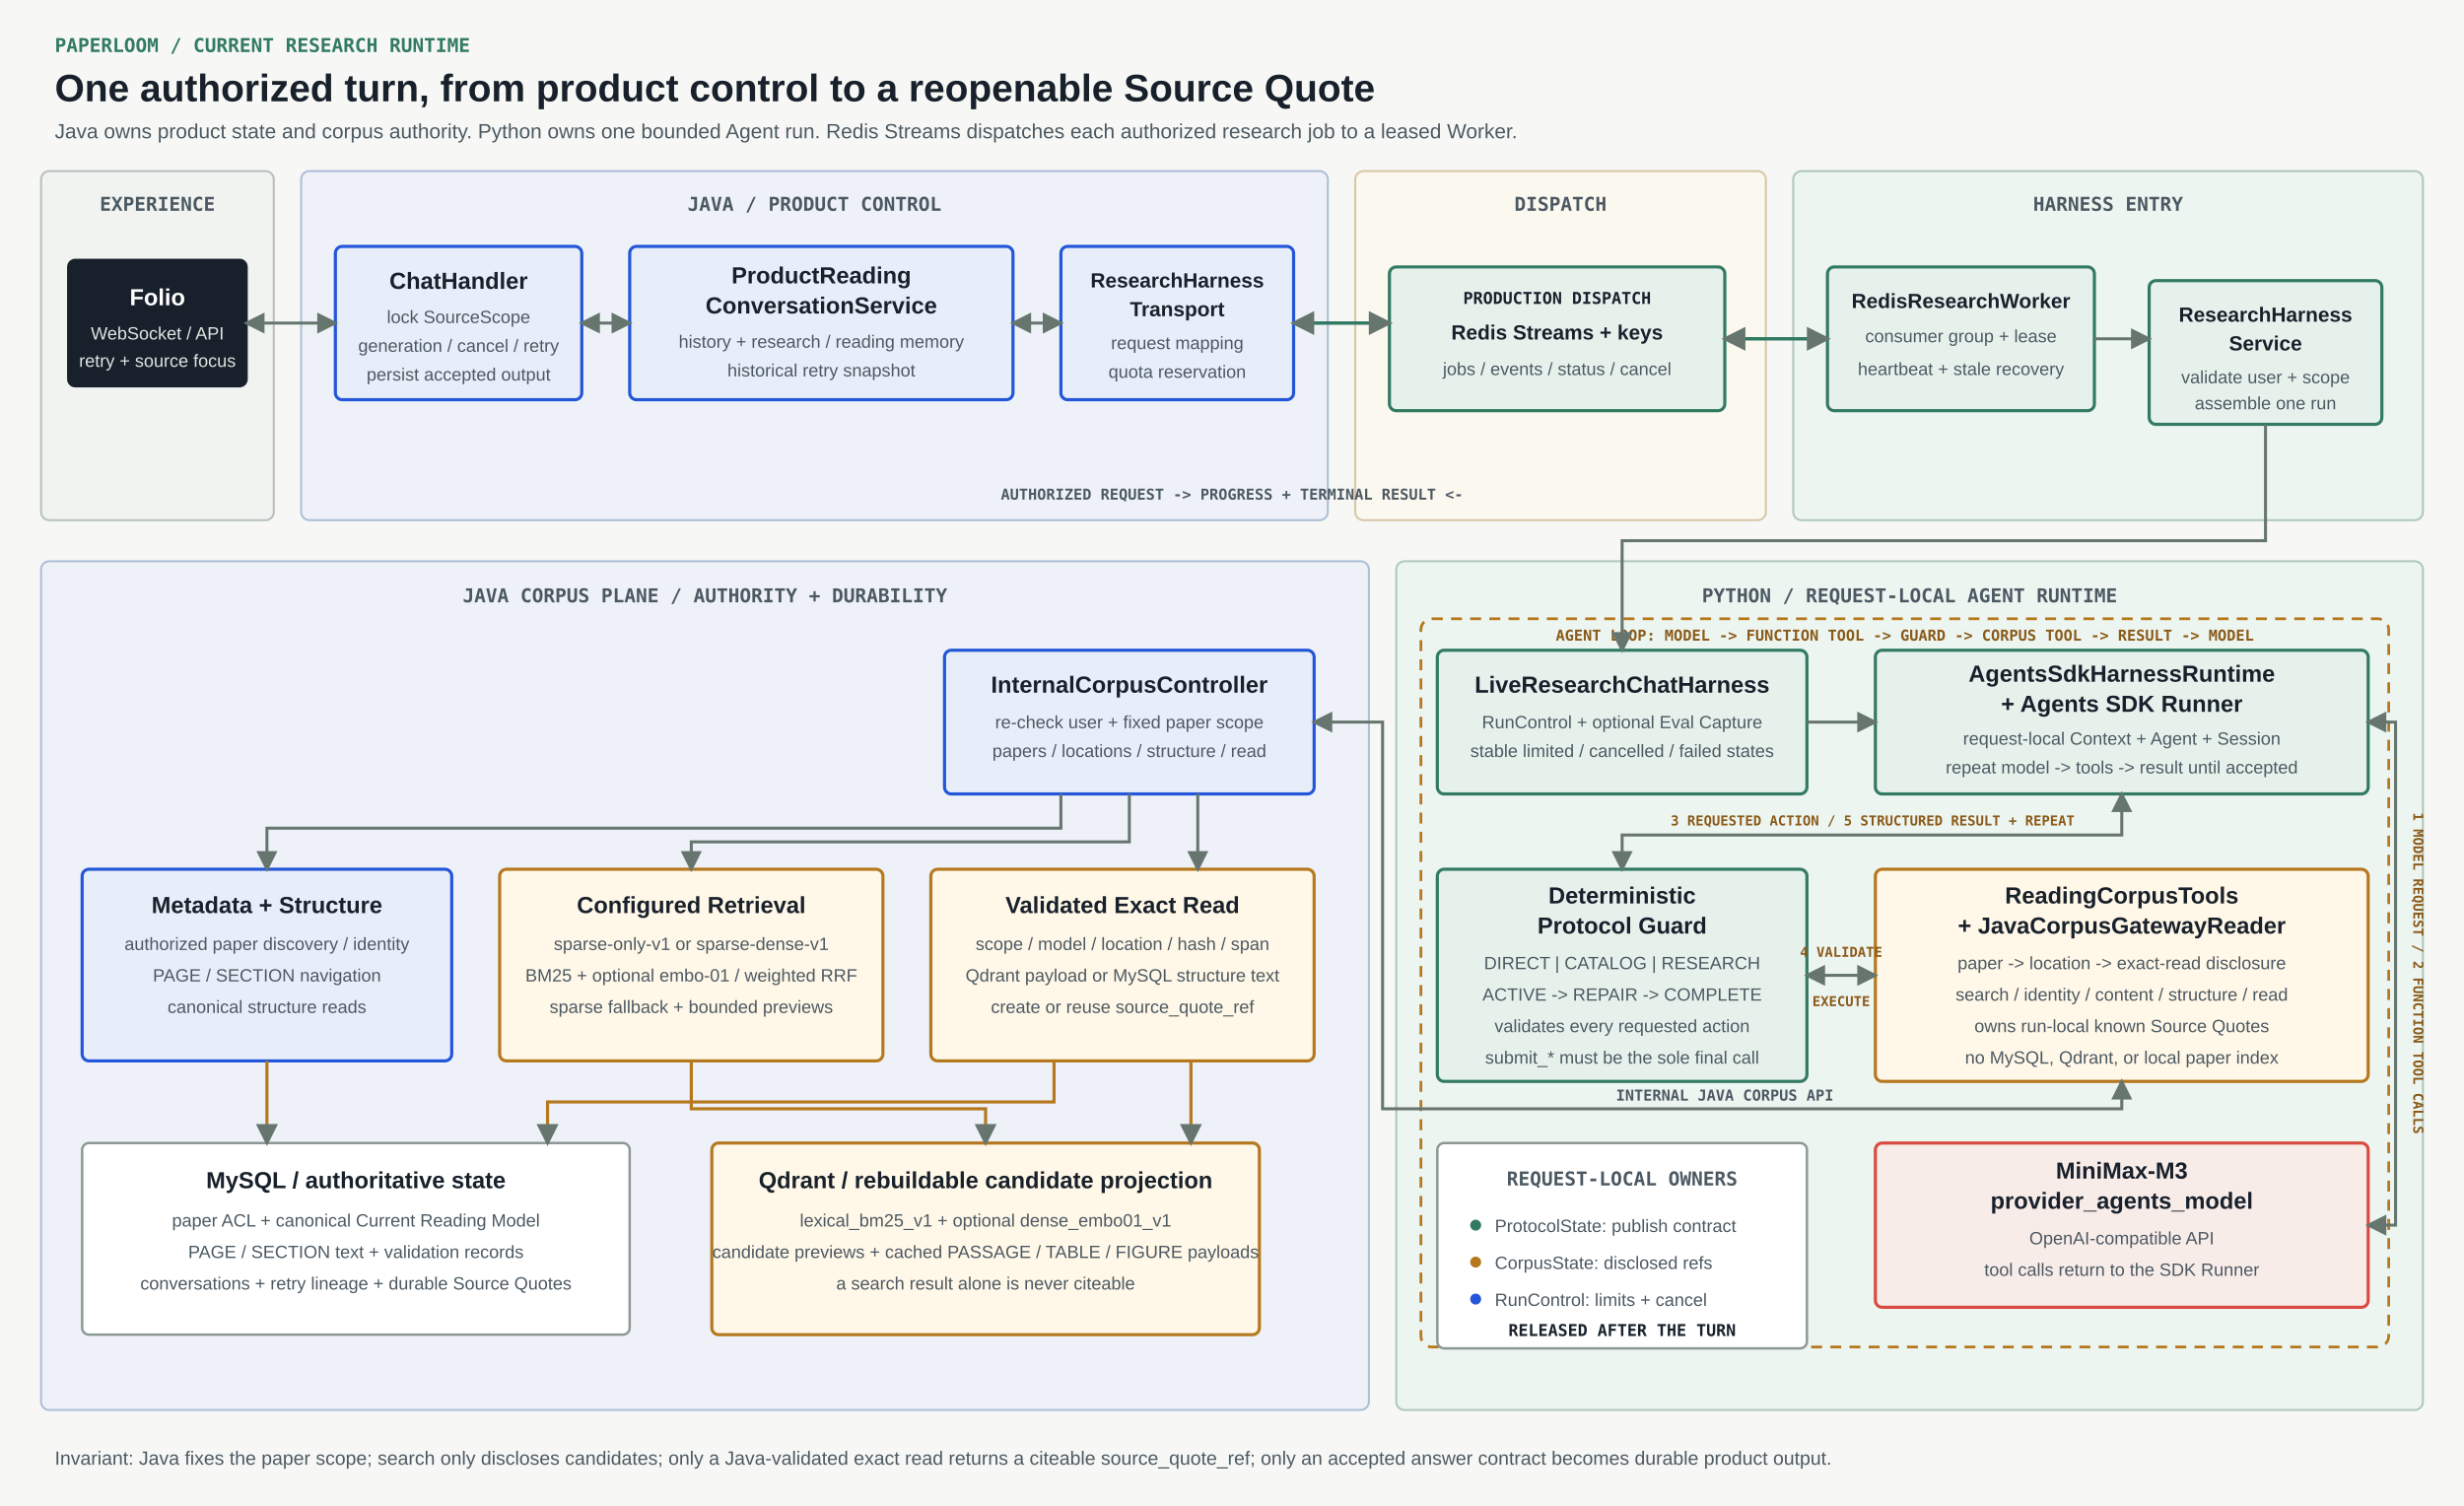
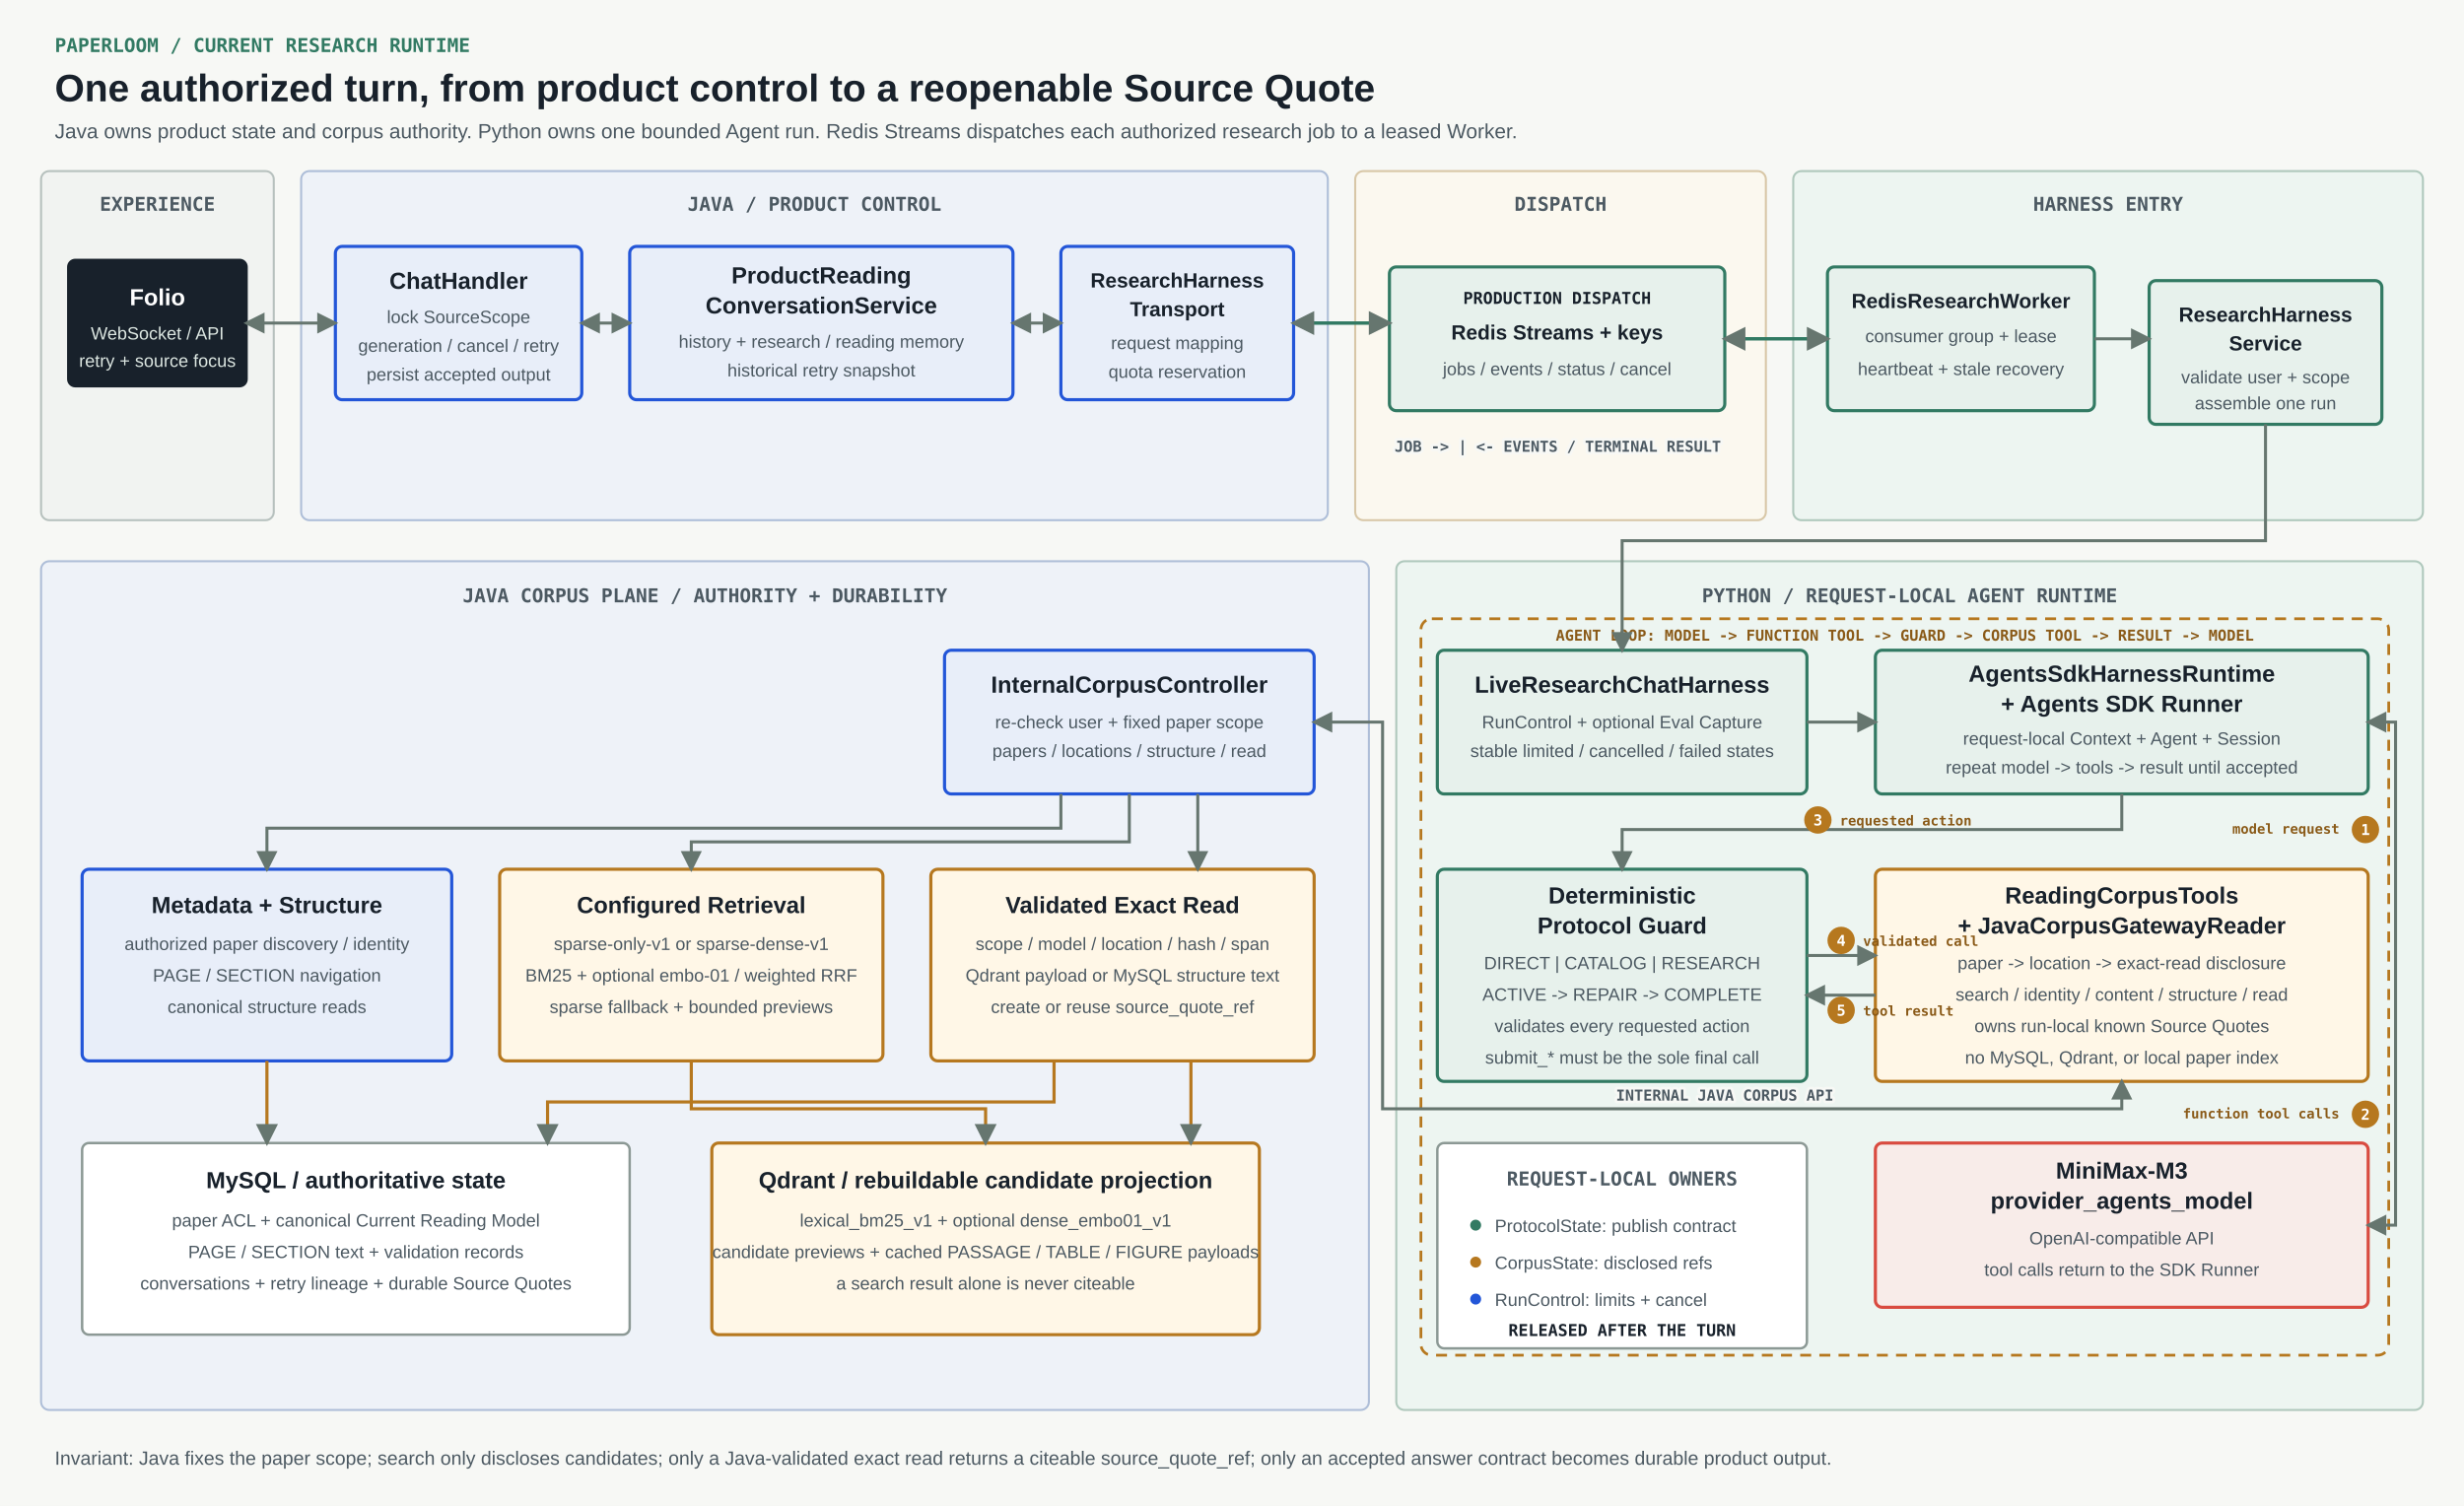
<svg xmlns="http://www.w3.org/2000/svg" width="1800" height="1100" viewBox="0 0 1800 1100" role="img" aria-labelledby="title description">
  <defs>
    <marker id="arrow-end" viewBox="0 0 10 10" refX="8.6" refY="5" markerWidth="7" markerHeight="7" orient="auto">
      <path d="M 0 0 L 10 5 L 0 10 z" fill="#66766f" />
    </marker>
    <marker id="arrow-start" viewBox="0 0 10 10" refX="1.4" refY="5" markerWidth="7" markerHeight="7" orient="auto">
      <path d="M 10 0 L 0 5 L 10 10 z" fill="#66766f" />
    </marker>
    <style>
      .canvas { fill: #f7f8f5; }
      .boundary-experience { fill: #f1f3f1; stroke: #b7c1be; stroke-width: 1.5; }
      .boundary-java { fill: #eef2f8; stroke: #aebed8; stroke-width: 1.5; }
      .boundary-dispatch { fill: #fbf8ef; stroke: #d8c7a7; stroke-width: 1.5; }
      .boundary-python { fill: #edf5f1; stroke: #afc8bc; stroke-width: 1.5; }
      .node-dark { fill: #18212b; stroke: #18212b; stroke-width: 2; }
      .node-blue { fill: #e8eef9; stroke: #2356d8; stroke-width: 2.3; }
      .node-green { fill: #e7f1ec; stroke: #327a63; stroke-width: 2.3; }
      .node-gold { fill: #fff7e7; stroke: #b6781f; stroke-width: 2.3; }
      .node-red { fill: #f8ece9; stroke: #d94b40; stroke-width: 2.3; }
      .node-white { fill: #ffffff; stroke: #8c9995; stroke-width: 1.8; }
      .edge { fill: none; stroke: #66766f; stroke-width: 2.2; marker-end: url(#arrow-end); }
      .edge-both { fill: none; stroke: #66766f; stroke-width: 2.2; marker-start: url(#arrow-start); marker-end: url(#arrow-end); }
      .edge-prod { fill: none; stroke: #327a63; stroke-width: 2.5; marker-start: url(#arrow-start); marker-end: url(#arrow-end); }
      .edge-fallback { fill: none; stroke: #8c9995; stroke-width: 2.2; stroke-dasharray: 7 6; marker-start: url(#arrow-start); marker-end: url(#arrow-end); }
      .edge-data { fill: none; stroke: #b6781f; stroke-width: 2.3; marker-end: url(#arrow-end); }
      .title { fill: #18212b; font: 700 28px Arial, sans-serif; }
      .subtitle { fill: #4c5962; font: 15px Arial, sans-serif; }
      .kicker { fill: #327a63; font: 700 14px "IBM Plex Mono", Consolas, monospace; }
      .group { fill: #4c5962; font: 700 14px "IBM Plex Mono", Consolas, monospace; }
      .node-title { fill: #18212b; font: 700 17px Arial, sans-serif; }
      .node-title-small { fill: #18212b; font: 700 15px Arial, sans-serif; }
      .node-title-light { fill: #ffffff; font: 700 17px Arial, sans-serif; }
      .node-copy { fill: #4c5962; font: 13px Arial, sans-serif; }
      .node-copy-light { fill: #dce6e1; font: 13px Arial, sans-serif; }
      .mono { fill: #18212b; font: 700 12px "IBM Plex Mono", Consolas, monospace; }
-       .edge-label { fill: #4c5962; font: 700 11px "IBM Plex Mono", Consolas, monospace; }
+       .edge-label { fill: #4c5962; font: 700 11px "IBM Plex Mono", Consolas, monospace; paint-order: stroke; stroke: #f7f8f5; stroke-width: 4px; stroke-linejoin: round; }
      .loop-boundary { fill: none; stroke: #b6781f; stroke-width: 2; stroke-dasharray: 8 6; }
      .loop-title { fill: #8a5a18; font: 700 11px "IBM Plex Mono", Consolas, monospace; }
-       .loop-label { fill: #8a5a18; font: 700 10px "IBM Plex Mono", Consolas, monospace; }
+       .loop-label { fill: #8a5a18; font: 700 10px "IBM Plex Mono", Consolas, monospace; paint-order: stroke; stroke: #edf5f1; stroke-width: 4px; stroke-linejoin: round; }
+       .step-badge { fill: #b6781f; }
+       .step-number { fill: #ffffff; font: 700 11px "IBM Plex Mono", Consolas, monospace; }
+       .step-copy { fill: #8a5a18; font: 700 10px "IBM Plex Mono", Consolas, monospace; }
+       .legend { fill: #4c5962; font: 12px Arial, sans-serif; }
      .footnote { fill: #4c5962; font: 14px Arial, sans-serif; }
      .bullet-blue { fill: #2356d8; }
      .bullet-green { fill: #327a63; }
      .bullet-gold { fill: #b6781f; }
    </style>
  </defs>
  <rect class="canvas" width="1800" height="1100" />
  <text class="kicker" x="40" y="38">PAPERLOOM / CURRENT RESEARCH RUNTIME</text>
  <text class="title" x="40" y="74">One authorized turn, from product control to a reopenable Source Quote</text>
  <text class="subtitle" x="40" y="101">Java owns product state and corpus authority. Python owns one bounded Agent run. Redis Streams dispatches each authorized research job to a leased Worker.</text>
  <rect class="boundary-experience" x="30" y="125" width="170" height="255" rx="6" />
  <rect class="boundary-java" x="220" y="125" width="750" height="255" rx="6" />
  <rect class="boundary-dispatch" x="990" y="125" width="300" height="255" rx="6" />
  <rect class="boundary-python" x="1310" y="125" width="460" height="255" rx="6" />
  <text class="group" x="115" y="154" text-anchor="middle">EXPERIENCE</text>
  <text class="group" x="595" y="154" text-anchor="middle">JAVA / PRODUCT CONTROL</text>
  <text class="group" x="1140" y="154" text-anchor="middle">DISPATCH</text>
  <text class="group" x="1540" y="154" text-anchor="middle">HARNESS ENTRY</text>
  <rect class="node-dark" x="50" y="190" width="130" height="92" rx="5" />
  <text class="node-title-light" x="115" y="223" text-anchor="middle">Folio</text>
  <text class="node-copy-light" x="115" y="248" text-anchor="middle">WebSocket / API</text>
  <text class="node-copy-light" x="115" y="268" text-anchor="middle">retry + source focus</text>
  <rect class="node-blue" x="245" y="180" width="180" height="112" rx="5" />
  <text class="node-title" x="335" y="211" text-anchor="middle">ChatHandler</text>
  <text class="node-copy" x="335" y="236" text-anchor="middle">lock SourceScope</text>
  <text class="node-copy" x="335" y="257" text-anchor="middle">generation / cancel / retry</text>
  <text class="node-copy" x="335" y="278" text-anchor="middle">persist accepted output</text>
  <rect class="node-blue" x="460" y="180" width="280" height="112" rx="5" />
  <text class="node-title" x="600" y="207" text-anchor="middle">ProductReading</text>
  <text class="node-title" x="600" y="229" text-anchor="middle">ConversationService</text>
  <text class="node-copy" x="600" y="254" text-anchor="middle">history + research / reading memory</text>
  <text class="node-copy" x="600" y="275" text-anchor="middle">historical retry snapshot</text>
  <rect class="node-blue" x="775" y="180" width="170" height="112" rx="5" />
  <text class="node-title-small" x="860" y="210" text-anchor="middle">ResearchHarness</text>
  <text class="node-title-small" x="860" y="231" text-anchor="middle">Transport</text>
  <text class="node-copy" x="860" y="255" text-anchor="middle">request mapping</text>
  <text class="node-copy" x="860" y="276" text-anchor="middle">quota reservation</text>
  <rect class="node-green" x="1015" y="195" width="245" height="105" rx="5" />
  <text class="mono" x="1137.5" y="222" text-anchor="middle">PRODUCTION DISPATCH</text>
  <text class="node-title-small" x="1137.5" y="248" text-anchor="middle">Redis Streams + keys</text>
  <text class="node-copy" x="1137.5" y="274" text-anchor="middle">jobs / events / status / cancel</text>
  <rect class="node-green" x="1335" y="195" width="195" height="105" rx="5" />
  <text class="node-title-small" x="1432.5" y="225" text-anchor="middle">RedisResearchWorker</text>
  <text class="node-copy" x="1432.5" y="250" text-anchor="middle">consumer group + lease</text>
  <text class="node-copy" x="1432.5" y="274" text-anchor="middle">heartbeat + stale recovery</text>
  <rect class="node-green" x="1570" y="205" width="170" height="105" rx="5" />
  <text class="node-title-small" x="1655" y="235" text-anchor="middle">ResearchHarness</text>
  <text class="node-title-small" x="1655" y="256" text-anchor="middle">Service</text>
  <text class="node-copy" x="1655" y="280" text-anchor="middle">validate user + scope</text>
  <text class="node-copy" x="1655" y="299" text-anchor="middle">assemble one run</text>
  <path class="edge-both" d="M 180 236 L 245 236" />
  <path class="edge-both" d="M 425 236 L 460 236" />
  <path class="edge-both" d="M 740 236 L 775 236" />
  <path class="edge-prod" d="M 945 236 L 1015 236" />
  <path class="edge-prod" d="M 1260 247.5 L 1335 247.5" />
  <path class="edge" d="M 1530 247.5 L 1570 247.5" />
-   <text class="edge-label" x="900" y="365" text-anchor="middle">AUTHORIZED REQUEST  -&gt;    PROGRESS + TERMINAL RESULT  &lt;-</text>
+   <text class="edge-label" x="1138" y="330" text-anchor="middle">JOB -&gt;   |   &lt;- EVENTS / TERMINAL RESULT</text>
  <rect class="boundary-java" x="30" y="410" width="970" height="620" rx="6" />
  <rect class="boundary-python" x="1020" y="410" width="750" height="620" rx="6" />
  <text class="group" x="515" y="440" text-anchor="middle">JAVA CORPUS PLANE / AUTHORITY + DURABILITY</text>
  <text class="group" x="1395" y="440" text-anchor="middle">PYTHON / REQUEST-LOCAL AGENT RUNTIME</text>
-   <rect class="loop-boundary" x="1038" y="452" width="707" height="532" rx="8" />
+   <rect class="loop-boundary" x="1038" y="452" width="707" height="538" rx="8" />
  <text class="loop-title" x="1391.5" y="468" text-anchor="middle">AGENT LOOP: MODEL -&gt; FUNCTION TOOL -&gt; GUARD -&gt; CORPUS TOOL -&gt; RESULT -&gt; MODEL</text>
  <rect class="node-blue" x="690" y="475" width="270" height="105" rx="5" />
  <text class="node-title" x="825" y="506" text-anchor="middle">InternalCorpusController</text>
  <text class="node-copy" x="825" y="532" text-anchor="middle">re-check user + fixed paper scope</text>
  <text class="node-copy" x="825" y="553" text-anchor="middle">papers / locations / structure / read</text>
  <rect class="node-green" x="1050" y="475" width="270" height="105" rx="5" />
  <text class="node-title" x="1185" y="506" text-anchor="middle">LiveResearchChatHarness</text>
  <text class="node-copy" x="1185" y="532" text-anchor="middle">RunControl + optional Eval Capture</text>
  <text class="node-copy" x="1185" y="553" text-anchor="middle">stable limited / cancelled / failed states</text>
  <rect class="node-green" x="1370" y="475" width="360" height="105" rx="5" />
  <text class="node-title" x="1550" y="498" text-anchor="middle">AgentsSdkHarnessRuntime</text>
  <text class="node-title" x="1550" y="520" text-anchor="middle">+ Agents SDK Runner</text>
  <text class="node-copy" x="1550" y="544" text-anchor="middle">request-local Context + Agent + Session</text>
  <text class="node-copy" x="1550" y="565" text-anchor="middle">repeat model -&gt; tools -&gt; result until accepted</text>
  <path class="edge" d="M 1655 310 L 1655 395 L 1185 395 L 1185 475" />
  <path class="edge" d="M 1320 527.5 L 1370 527.5" />
  <rect class="node-green" x="1050" y="635" width="270" height="155" rx="5" />
  <text class="node-title" x="1185" y="660" text-anchor="middle">Deterministic</text>
  <text class="node-title" x="1185" y="682" text-anchor="middle">Protocol Guard</text>
  <text class="node-copy" x="1185" y="708" text-anchor="middle">DIRECT | CATALOG | RESEARCH</text>
  <text class="node-copy" x="1185" y="731" text-anchor="middle">ACTIVE -&gt; REPAIR -&gt; COMPLETE</text>
  <text class="node-copy" x="1185" y="754" text-anchor="middle">validates every requested action</text>
  <text class="node-copy" x="1185" y="777" text-anchor="middle">submit_* must be the sole final call</text>
  <rect class="node-gold" x="1370" y="635" width="360" height="155" rx="5" />
  <text class="node-title" x="1550" y="660" text-anchor="middle">ReadingCorpusTools</text>
  <text class="node-title" x="1550" y="682" text-anchor="middle">+ JavaCorpusGatewayReader</text>
  <text class="node-copy" x="1550" y="708" text-anchor="middle">paper -&gt; location -&gt; exact-read disclosure</text>
  <text class="node-copy" x="1550" y="731" text-anchor="middle">search / identity / content / structure / read</text>
  <text class="node-copy" x="1550" y="754" text-anchor="middle">owns run-local known Source Quotes</text>
  <text class="node-copy" x="1550" y="777" text-anchor="middle">no MySQL, Qdrant, or local paper index</text>
-   <path class="edge-both" d="M 1550 580 L 1550 610 L 1185 610 L 1185 635" />
-   <path class="edge-both" d="M 1320 712.5 L 1370 712.5" />
+   <path class="edge" d="M 1550 580 L 1550 606 L 1185 606 L 1185 635" />
+   <path class="edge" d="M 1320 698 L 1370 698" />
+   <path class="edge" d="M 1370 727 L 1320 727" />
  <path class="edge-both" d="M 1550 790 L 1550 810 L 1010 810 L 1010 527.5 L 960 527.5" />
-   <text class="loop-label" x="1368" y="603" text-anchor="middle">3 REQUESTED ACTION / 5 STRUCTURED RESULT + REPEAT</text>
-   <text class="loop-label" x="1345" y="699" text-anchor="middle">4 VALIDATE</text>
-   <text class="loop-label" x="1345" y="735" text-anchor="middle">EXECUTE</text>
+   <circle class="step-badge" cx="1328" cy="599" r="10" />
+   <text class="step-number" x="1328" y="603" text-anchor="middle">3</text>
+   <text class="step-copy" x="1344" y="603">requested action</text>
+   <circle class="step-badge" cx="1345" cy="687" r="10" />
+   <text class="step-number" x="1345" y="691" text-anchor="middle">4</text>
+   <text class="step-copy" x="1361" y="691">validated call</text>
+   <circle class="step-badge" cx="1345" cy="738" r="10" />
+   <text class="step-number" x="1345" y="742" text-anchor="middle">5</text>
+   <text class="step-copy" x="1361" y="742">tool result</text>
  <text class="edge-label" x="1260" y="804" text-anchor="middle">INTERNAL JAVA CORPUS API</text>
  <rect class="node-blue" x="60" y="635" width="270" height="140" rx="5" />
  <text class="node-title" x="195" y="667" text-anchor="middle">Metadata + Structure</text>
  <text class="node-copy" x="195" y="694" text-anchor="middle">authorized paper discovery / identity</text>
  <text class="node-copy" x="195" y="717" text-anchor="middle">PAGE / SECTION navigation</text>
  <text class="node-copy" x="195" y="740" text-anchor="middle">canonical structure reads</text>
  <rect class="node-gold" x="365" y="635" width="280" height="140" rx="5" />
  <text class="node-title" x="505" y="667" text-anchor="middle">Configured Retrieval</text>
  <text class="node-copy" x="505" y="694" text-anchor="middle">sparse-only-v1 or sparse-dense-v1</text>
  <text class="node-copy" x="505" y="717" text-anchor="middle">BM25 + optional embo-01 / weighted RRF</text>
  <text class="node-copy" x="505" y="740" text-anchor="middle">sparse fallback + bounded previews</text>
  <rect class="node-gold" x="680" y="635" width="280" height="140" rx="5" />
  <text class="node-title" x="820" y="667" text-anchor="middle">Validated Exact Read</text>
  <text class="node-copy" x="820" y="694" text-anchor="middle">scope / model / location / hash / span</text>
  <text class="node-copy" x="820" y="717" text-anchor="middle">Qdrant payload or MySQL structure text</text>
  <text class="node-copy" x="820" y="740" text-anchor="middle">create or reuse source_quote_ref</text>
  <path class="edge" d="M 775 580 L 775 605 L 195 605 L 195 635" />
  <path class="edge" d="M 825 580 L 825 615 L 505 615 L 505 635" />
  <path class="edge" d="M 875 580 L 875 635" />
  <rect class="node-white" x="60" y="835" width="400" height="140" rx="5" />
  <text class="node-title" x="260" y="868" text-anchor="middle">MySQL / authoritative state</text>
  <text class="node-copy" x="260" y="896" text-anchor="middle">paper ACL + canonical Current Reading Model</text>
  <text class="node-copy" x="260" y="919" text-anchor="middle">PAGE / SECTION text + validation records</text>
  <text class="node-copy" x="260" y="942" text-anchor="middle">conversations + retry lineage + durable Source Quotes</text>
  <rect class="node-gold" x="520" y="835" width="400" height="140" rx="5" />
  <text class="node-title" x="720" y="868" text-anchor="middle">Qdrant / rebuildable candidate projection</text>
  <text class="node-copy" x="720" y="896" text-anchor="middle">lexical_bm25_v1 + optional dense_embo01_v1</text>
  <text class="node-copy" x="720" y="919" text-anchor="middle">candidate previews + cached PASSAGE / TABLE / FIGURE payloads</text>
  <text class="node-copy" x="720" y="942" text-anchor="middle">a search result alone is never citeable</text>
  <path class="edge-data" d="M 195 775 L 195 835" />
  <path class="edge-data" d="M 505 775 L 505 810 L 720 810 L 720 835" />
  <path class="edge-data" d="M 770 775 L 770 805 L 400 805 L 400 835" />
  <path class="edge-data" d="M 870 775 L 870 835" />
  <rect class="node-white" x="1050" y="835" width="270" height="150" rx="5" />
  <text class="group" x="1185" y="866" text-anchor="middle">REQUEST-LOCAL OWNERS</text>
  <circle class="bullet-green" cx="1078" cy="895" r="4" />
  <text class="node-copy" x="1092" y="900">ProtocolState: publish contract</text>
  <circle class="bullet-gold" cx="1078" cy="922" r="4" />
  <text class="node-copy" x="1092" y="927">CorpusState: disclosed refs</text>
  <circle class="bullet-blue" cx="1078" cy="949" r="4" />
  <text class="node-copy" x="1092" y="954">RunControl: limits + cancel</text>
  <text class="mono" x="1185" y="976" text-anchor="middle">RELEASED AFTER THE TURN</text>
  <rect class="node-red" x="1370" y="835" width="360" height="120" rx="5" />
  <text class="node-title" x="1550" y="861" text-anchor="middle">MiniMax-M3</text>
  <text class="node-title" x="1550" y="883" text-anchor="middle">provider_agents_model</text>
  <text class="node-copy" x="1550" y="909" text-anchor="middle">OpenAI-compatible API</text>
  <text class="node-copy" x="1550" y="932" text-anchor="middle">tool calls return to the SDK Runner</text>
  <path class="edge-both" d="M 1730 527.5 L 1750 527.5 L 1750 895 L 1730 895" />
-   <text class="loop-label" x="1763" y="711" text-anchor="middle" transform="rotate(90 1763 711)">1 MODEL REQUEST / 2 FUNCTION TOOL CALLS</text>
+   <circle class="step-badge" cx="1728" cy="606" r="10" />
+   <text class="step-number" x="1728" y="610" text-anchor="middle">1</text>
+   <text class="step-copy" x="1709" y="609" text-anchor="end">model request</text>
+   <circle class="step-badge" cx="1728" cy="814" r="10" />
+   <text class="step-number" x="1728" y="818" text-anchor="middle">2</text>
+   <text class="step-copy" x="1709" y="817" text-anchor="end">function tool calls</text>
  <text class="footnote" x="40" y="1070">Invariant: Java fixes the paper scope; search only discloses candidates; only a Java-validated exact read returns a citeable source_quote_ref; only an accepted answer contract becomes durable product output.</text>
</svg>
